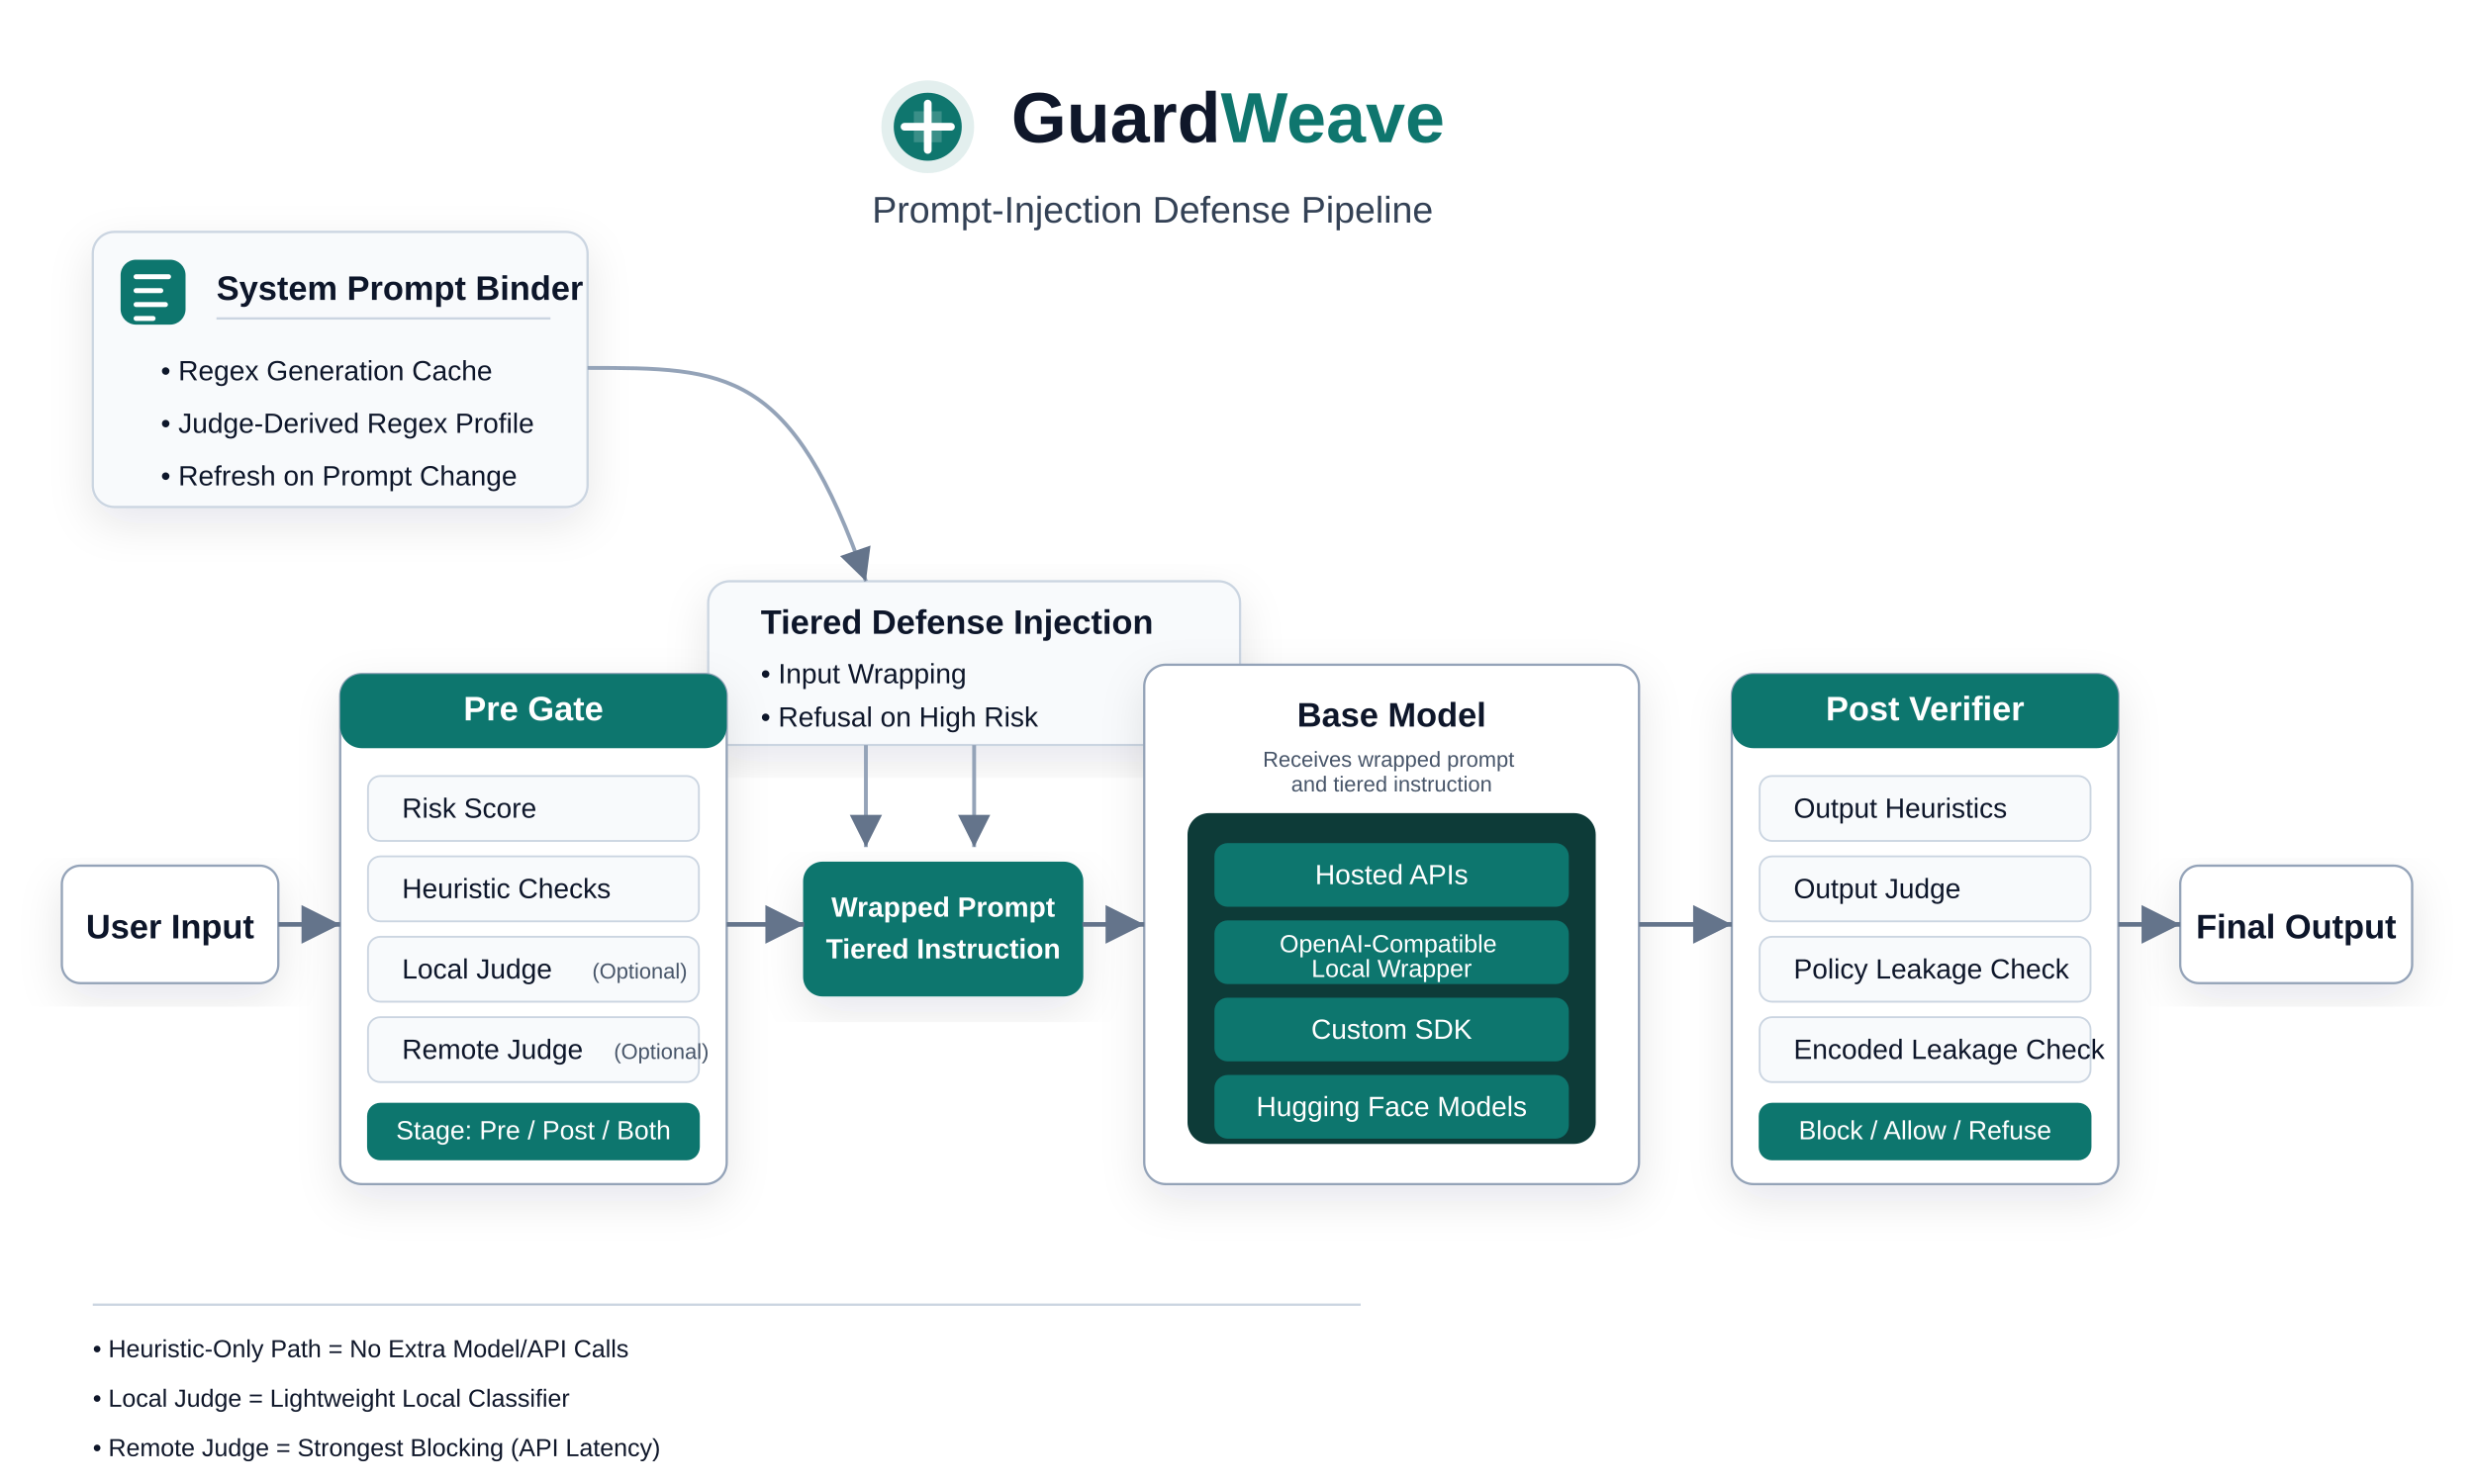
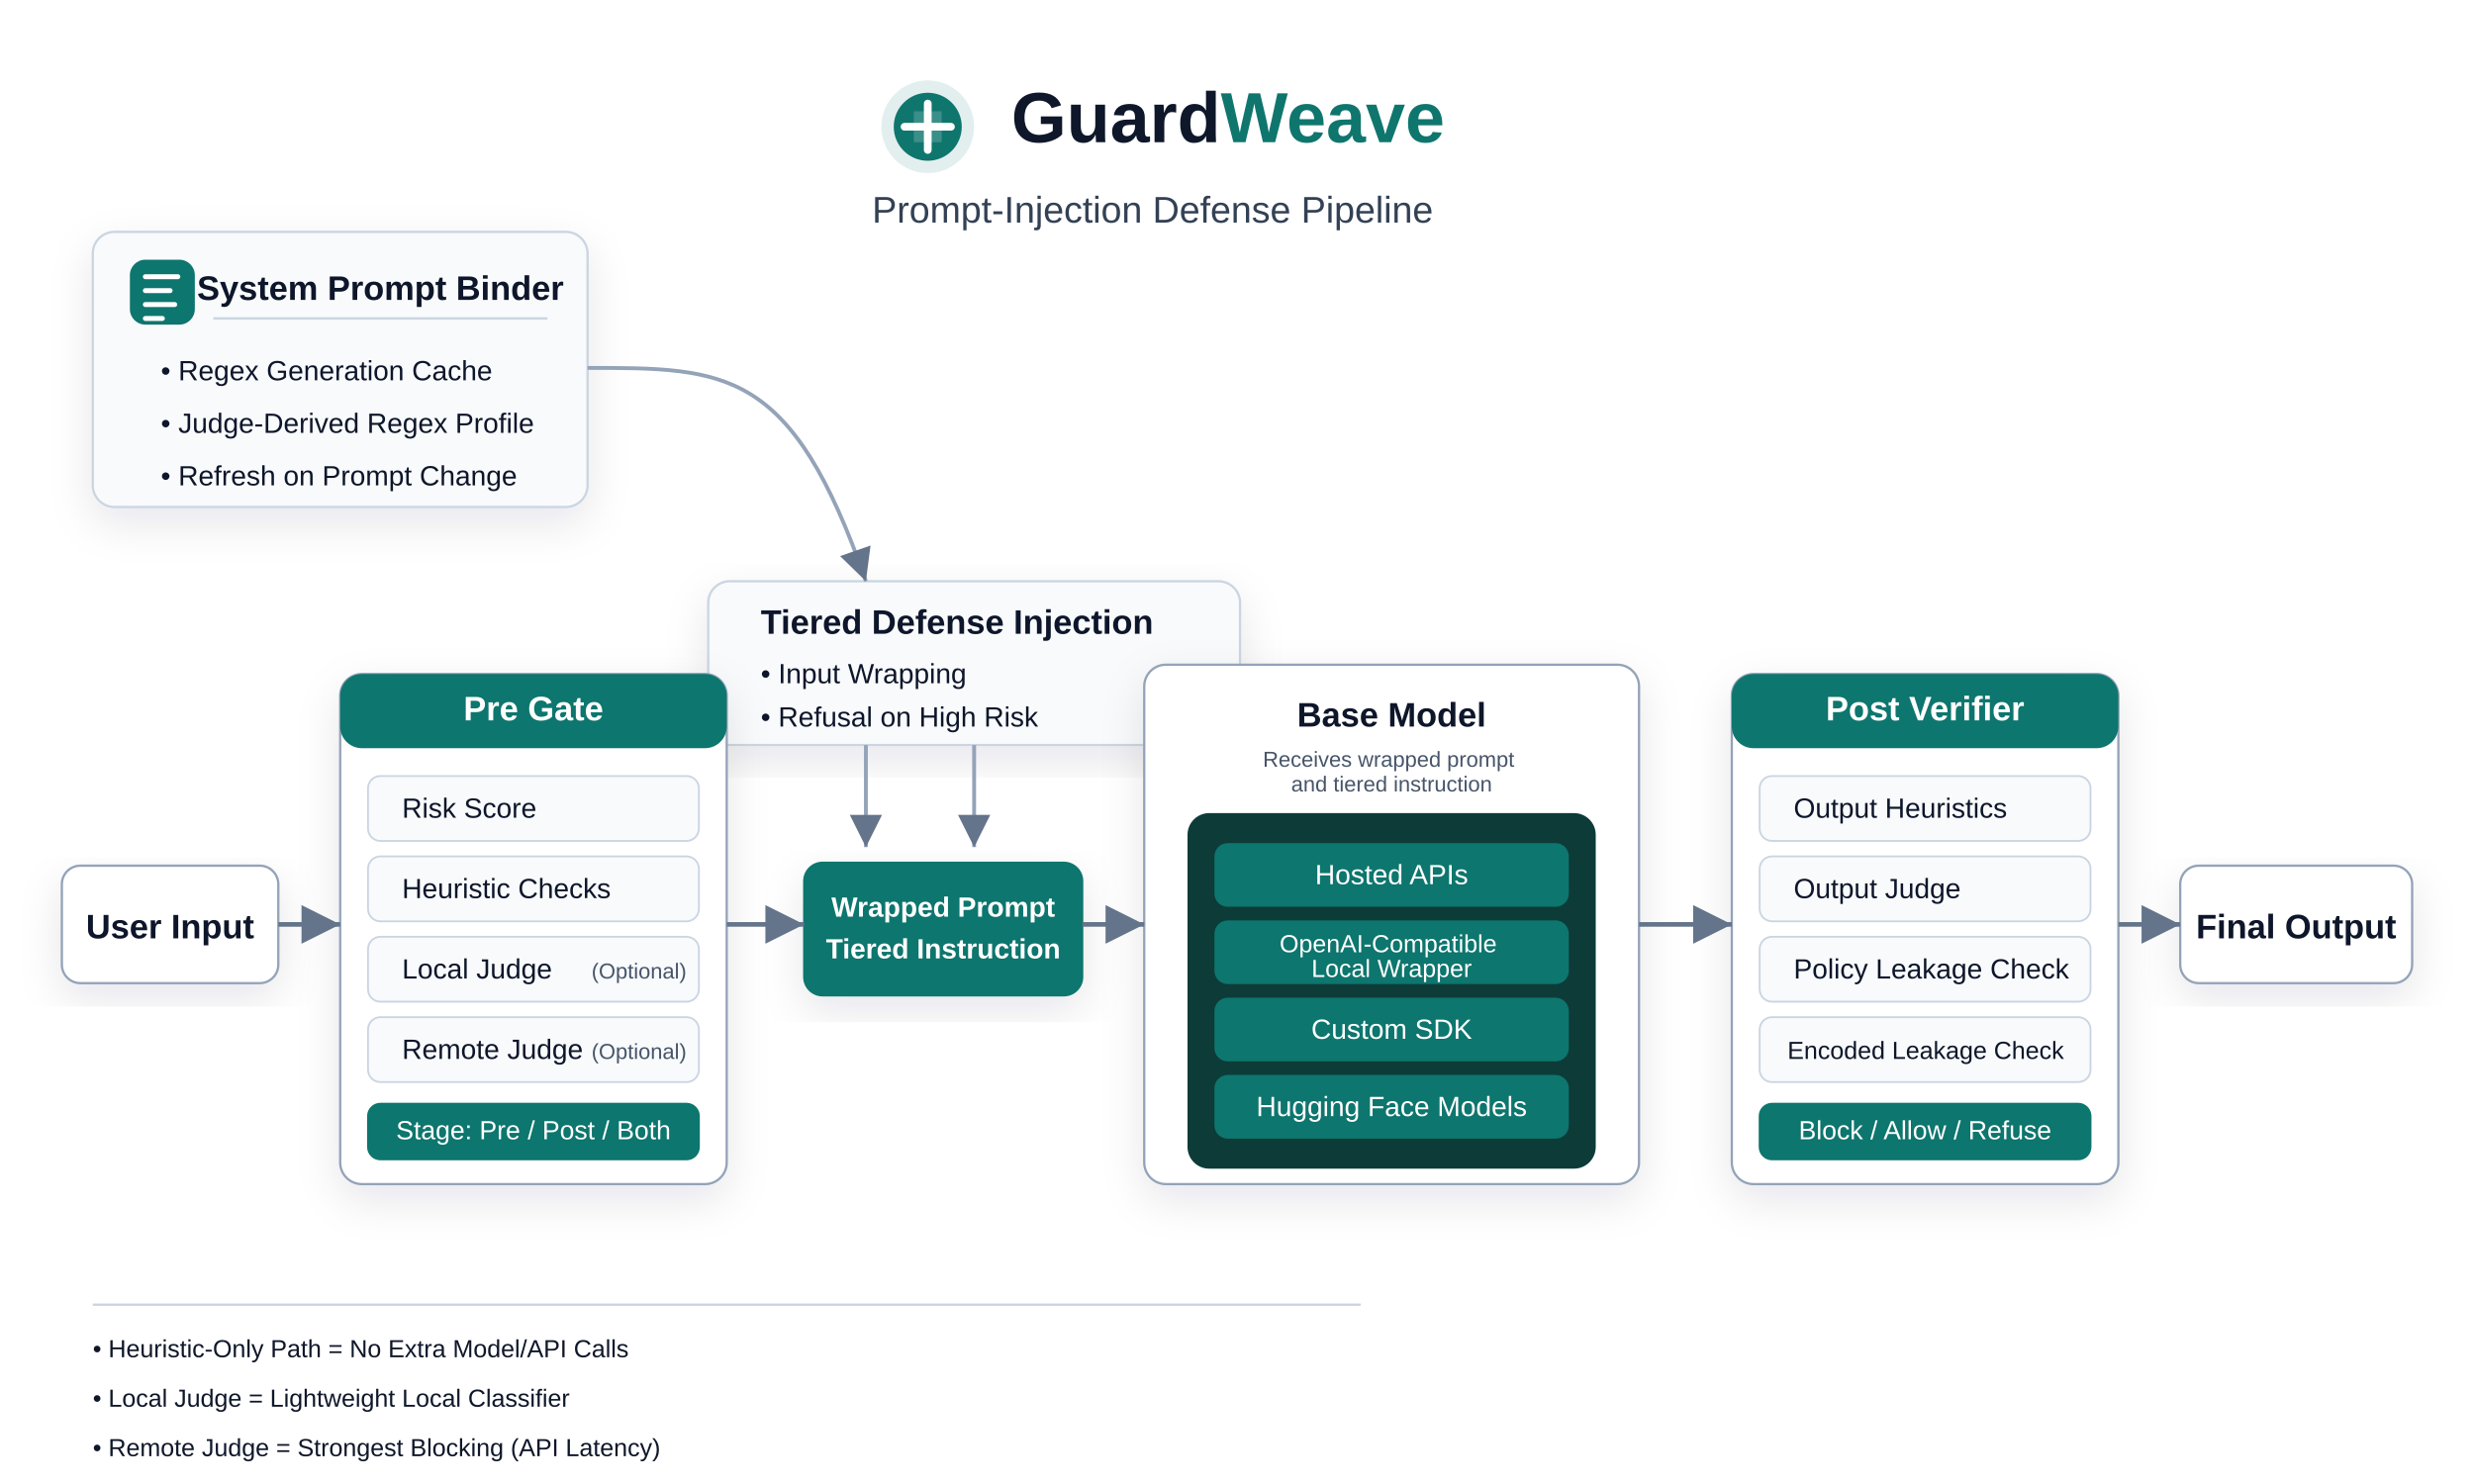
<svg xmlns="http://www.w3.org/2000/svg" width="1600" height="960" viewBox="0 0 1600 960" fill="none" role="img" aria-labelledby="title desc">
  <defs>
    <filter id="shadow" x="-20%" y="-20%" width="140%" height="140%">
      <feDropShadow dx="0" dy="10" stdDeviation="14" flood-color="#0f172a" flood-opacity="0.10" />
    </filter>
    <marker id="arrow" viewBox="0 0 12 12" refX="11" refY="6" markerWidth="10" markerHeight="10" orient="auto-start-reverse">
      <path d="M1 1L11 6L1 11V1Z" fill="#64748B" />
    </marker>
    <style>
      .title { font: 700 46px Arial, Helvetica, sans-serif; fill: #0F172A; }
      .subtitle { font: 500 24px Arial, Helvetica, sans-serif; fill: #334155; }
      .section { font: 700 22px Arial, Helvetica, sans-serif; fill: #0F172A; }
      .sectionInv { font: 700 22px Arial, Helvetica, sans-serif; fill: #FFFFFF; }
      .body { font: 400 18px Arial, Helvetica, sans-serif; fill: #0F172A; }
      .bodyInv { font: 500 18px Arial, Helvetica, sans-serif; fill: #FFFFFF; }
      .small { font: 400 14px Arial, Helvetica, sans-serif; fill: #475569; }
      .legend { font: 500 16px Arial, Helvetica, sans-serif; fill: #0F172A; }
      .panel { fill: #FFFFFF; stroke: #94A3B8; stroke-width: 1.5; }
      .panelSoft { fill: #F8FAFC; stroke: #CBD5E1; stroke-width: 1.5; }
      .header { fill: #0F766E; }
      .dark { fill: #0B3A38; }
      .chip { fill: #F8FAFC; stroke: #CBD5E1; stroke-width: 1.2; }
      .chipAccent { fill: #0F766E; stroke: #0F766E; stroke-width: 1.2; }
      .line { stroke: #64748B; stroke-width: 3; fill: none; marker-end: url(#arrow); }
      .lineSoft { stroke: #94A3B8; stroke-width: 2.5; fill: none; marker-end: url(#arrow); }
      .rule { stroke: #CBD5E1; stroke-width: 1.5; }
    </style>
  </defs>
  <rect x="0" y="0" width="1600" height="960" fill="#FFFFFF" />
  <g transform="translate(570 52)">
    <circle cx="30" cy="30" r="30" fill="#0F766E" opacity="0.12" />
    <circle cx="30" cy="30" r="22" fill="#0F766E" />
    <path d="M21 20H39V40H21V20Z" fill="#FFFFFF" opacity="0.18" />
    <path d="M30 15V45M15 30H45" stroke="#FFFFFF" stroke-width="5" stroke-linecap="round" />
    <text x="84" y="40" class="title">Guard<tspan fill="#0F766E">Weave</tspan>
    </text>
    <text x="-6" y="92" class="subtitle">Prompt-Injection Defense Pipeline</text>
  </g>
  <g transform="translate(60 150)" filter="url(#shadow)">
    <rect x="0" y="0" width="320" height="178" rx="14" class="panelSoft" />
-     <rect x="18" y="18" width="42" height="42" rx="10" class="header" />
-     <path d="M28 29H49M28 38H44M28 47H47M28 56H39" stroke="#FFFFFF" stroke-width="3.2" stroke-linecap="round" />
-     <text x="80" y="44" class="section">System Prompt Binder</text>
-     <line x1="80" y1="56" x2="296" y2="56" class="rule" />
+     <rect x="24" y="18" width="42" height="42" rx="10" class="header" />
+     <path d="M34 29H55M34 38H50M34 47H53M34 56H45" stroke="#FFFFFF" stroke-width="3.2" stroke-linecap="round" />
+     <text x="186" y="44" text-anchor="middle" class="section">System Prompt Binder</text>
+     <line x1="78" y1="56" x2="294" y2="56" class="rule" />
    <text x="44" y="96" class="body">• Regex Generation Cache</text>
    <text x="44" y="130" class="body">• Judge-Derived Regex Profile</text>
    <text x="44" y="164" class="body">• Refresh on Prompt Change</text>
  </g>
  <g transform="translate(458 376)" filter="url(#shadow)">
    <rect x="0" y="0" width="344" height="106" rx="14" class="panelSoft" />
    <text x="34" y="34" class="section">Tiered Defense Injection</text>
    <text x="34" y="66" class="body">• Input Wrapping</text>
    <text x="34" y="94" class="body">• Refusal on High Risk</text>
  </g>
  <g transform="translate(40 560)" filter="url(#shadow)">
    <rect x="0" y="0" width="140" height="76" rx="12" class="panel" />
    <text x="70" y="47" text-anchor="middle" class="section">User Input</text>
  </g>
  <g transform="translate(220 436)" filter="url(#shadow)">
    <rect x="0" y="0" width="250" height="330" rx="14" class="panel" />
    <rect x="0" y="0" width="250" height="48" rx="14" class="header" />
    <text x="125" y="30" text-anchor="middle" class="sectionInv">Pre Gate</text>
    <rect x="18" y="66" width="214" height="42" rx="8" class="chip" />
    <text x="40" y="93" class="body">Risk Score</text>
    <rect x="18" y="118" width="214" height="42" rx="8" class="chip" />
    <text x="40" y="145" class="body">Heuristic Checks</text>
    <rect x="18" y="170" width="214" height="42" rx="8" class="chip" />
    <text x="40" y="197" class="body">Local Judge</text>
-     <text x="163" y="197" class="small">(Optional)</text>
+     <text x="224" y="197" text-anchor="end" class="small"> (Optional)</text>
    <rect x="18" y="222" width="214" height="42" rx="8" class="chip" />
    <text x="40" y="249" class="body">Remote Judge</text>
-     <text x="177" y="249" class="small">(Optional)</text>
+     <text x="224" y="249" text-anchor="end" class="small"> (Optional)</text>
    <rect x="18" y="278" width="214" height="36" rx="8" class="chipAccent" />
    <text x="125" y="301" text-anchor="middle" class="bodyInv" style="font-size: 17px;">Stage: Pre / Post / Both</text>
  </g>
  <g transform="translate(520 558)" filter="url(#shadow)">
    <rect x="0" y="0" width="180" height="86" rx="12" class="chipAccent" />
    <text x="90" y="35" text-anchor="middle" class="sectionInv" style="font-size: 18px;">Wrapped Prompt</text>
    <text x="90" y="62" text-anchor="middle" class="sectionInv" style="font-size: 18px;">Tiered Instruction</text>
  </g>
  <g transform="translate(740 430)" filter="url(#shadow)">
    <rect x="0" y="0" width="320" height="336" rx="14" class="panel" />
    <text x="160" y="40" text-anchor="middle" class="section">Base Model</text>
    <text x="160" y="66" text-anchor="middle" class="small">
      <tspan x="160" dy="0">Receives wrapped prompt</tspan>
      <tspan x="160" dy="16">and tiered instruction</tspan>
    </text>
-     <rect x="28" y="96" width="264" height="214" rx="14" class="dark" />
+     <rect x="28" y="96" width="264" height="230" rx="14" class="dark" />
    <rect x="46" y="116" width="228" height="40" rx="8" class="chipAccent" />
    <text x="160" y="142" text-anchor="middle" class="bodyInv">Hosted APIs</text>
    <rect x="46" y="166" width="228" height="40" rx="8" class="chipAccent" />
    <text x="160" y="186" text-anchor="middle" class="bodyInv" style="font-size: 16px;">
      <tspan x="160" dy="0">OpenAI-Compatible</tspan>
      <tspan x="160" dy="16">Local Wrapper</tspan>
    </text>
    <rect x="46" y="216" width="228" height="40" rx="8" class="chipAccent" />
    <text x="160" y="242" text-anchor="middle" class="bodyInv">Custom SDK</text>
    <rect x="46" y="266" width="228" height="40" rx="8" class="chipAccent" />
    <text x="160" y="292" text-anchor="middle" class="bodyInv">Hugging Face Models</text>
  </g>
  <g transform="translate(1120 436)" filter="url(#shadow)">
    <rect x="0" y="0" width="250" height="330" rx="14" class="panel" />
    <rect x="0" y="0" width="250" height="48" rx="14" class="header" />
    <text x="125" y="30" text-anchor="middle" class="sectionInv">Post Verifier</text>
    <rect x="18" y="66" width="214" height="42" rx="8" class="chip" />
    <text x="40" y="93" class="body">Output Heuristics</text>
    <rect x="18" y="118" width="214" height="42" rx="8" class="chip" />
    <text x="40" y="145" class="body">Output Judge</text>
    <rect x="18" y="170" width="214" height="42" rx="8" class="chip" />
    <text x="40" y="197" class="body">Policy Leakage Check</text>
    <rect x="18" y="222" width="214" height="42" rx="8" class="chip" />
-     <text x="40" y="249" class="body">Encoded Leakage Check</text>
+     <text x="36" y="249" class="body" style="font-size: 16px;">Encoded Leakage Check</text>
    <rect x="18" y="278" width="214" height="36" rx="8" class="chipAccent" />
    <text x="125" y="301" text-anchor="middle" class="bodyInv" style="font-size: 17px;">Block / Allow / Refuse</text>
  </g>
  <g transform="translate(1410 560)" filter="url(#shadow)">
    <rect x="0" y="0" width="150" height="76" rx="12" class="panel" />
    <text x="75" y="47" text-anchor="middle" class="section">Final Output</text>
  </g>
  <path d="M180 598H220" class="line" />
  <path d="M470 598H520" class="line" />
  <path d="M700 598H740" class="line" />
  <path d="M1060 598H1120" class="line" />
  <path d="M1370 598H1410" class="line" />
  <path d="M630 482V548" class="lineSoft" />
  <path d="M560 482V548" class="lineSoft" />
  <path d="M380 238C470 238 512 238 560 376" class="lineSoft" />
  <g transform="translate(60 844)">
    <line x1="0" y1="0" x2="820" y2="0" class="rule" />
    <text x="0" y="34" class="legend">• Heuristic-Only Path = No Extra Model/API Calls</text>
    <text x="0" y="66" class="legend">• Local Judge = Lightweight Local Classifier</text>
    <text x="0" y="98" class="legend">• Remote Judge = Strongest Blocking (API Latency)</text>
  </g>
</svg>
